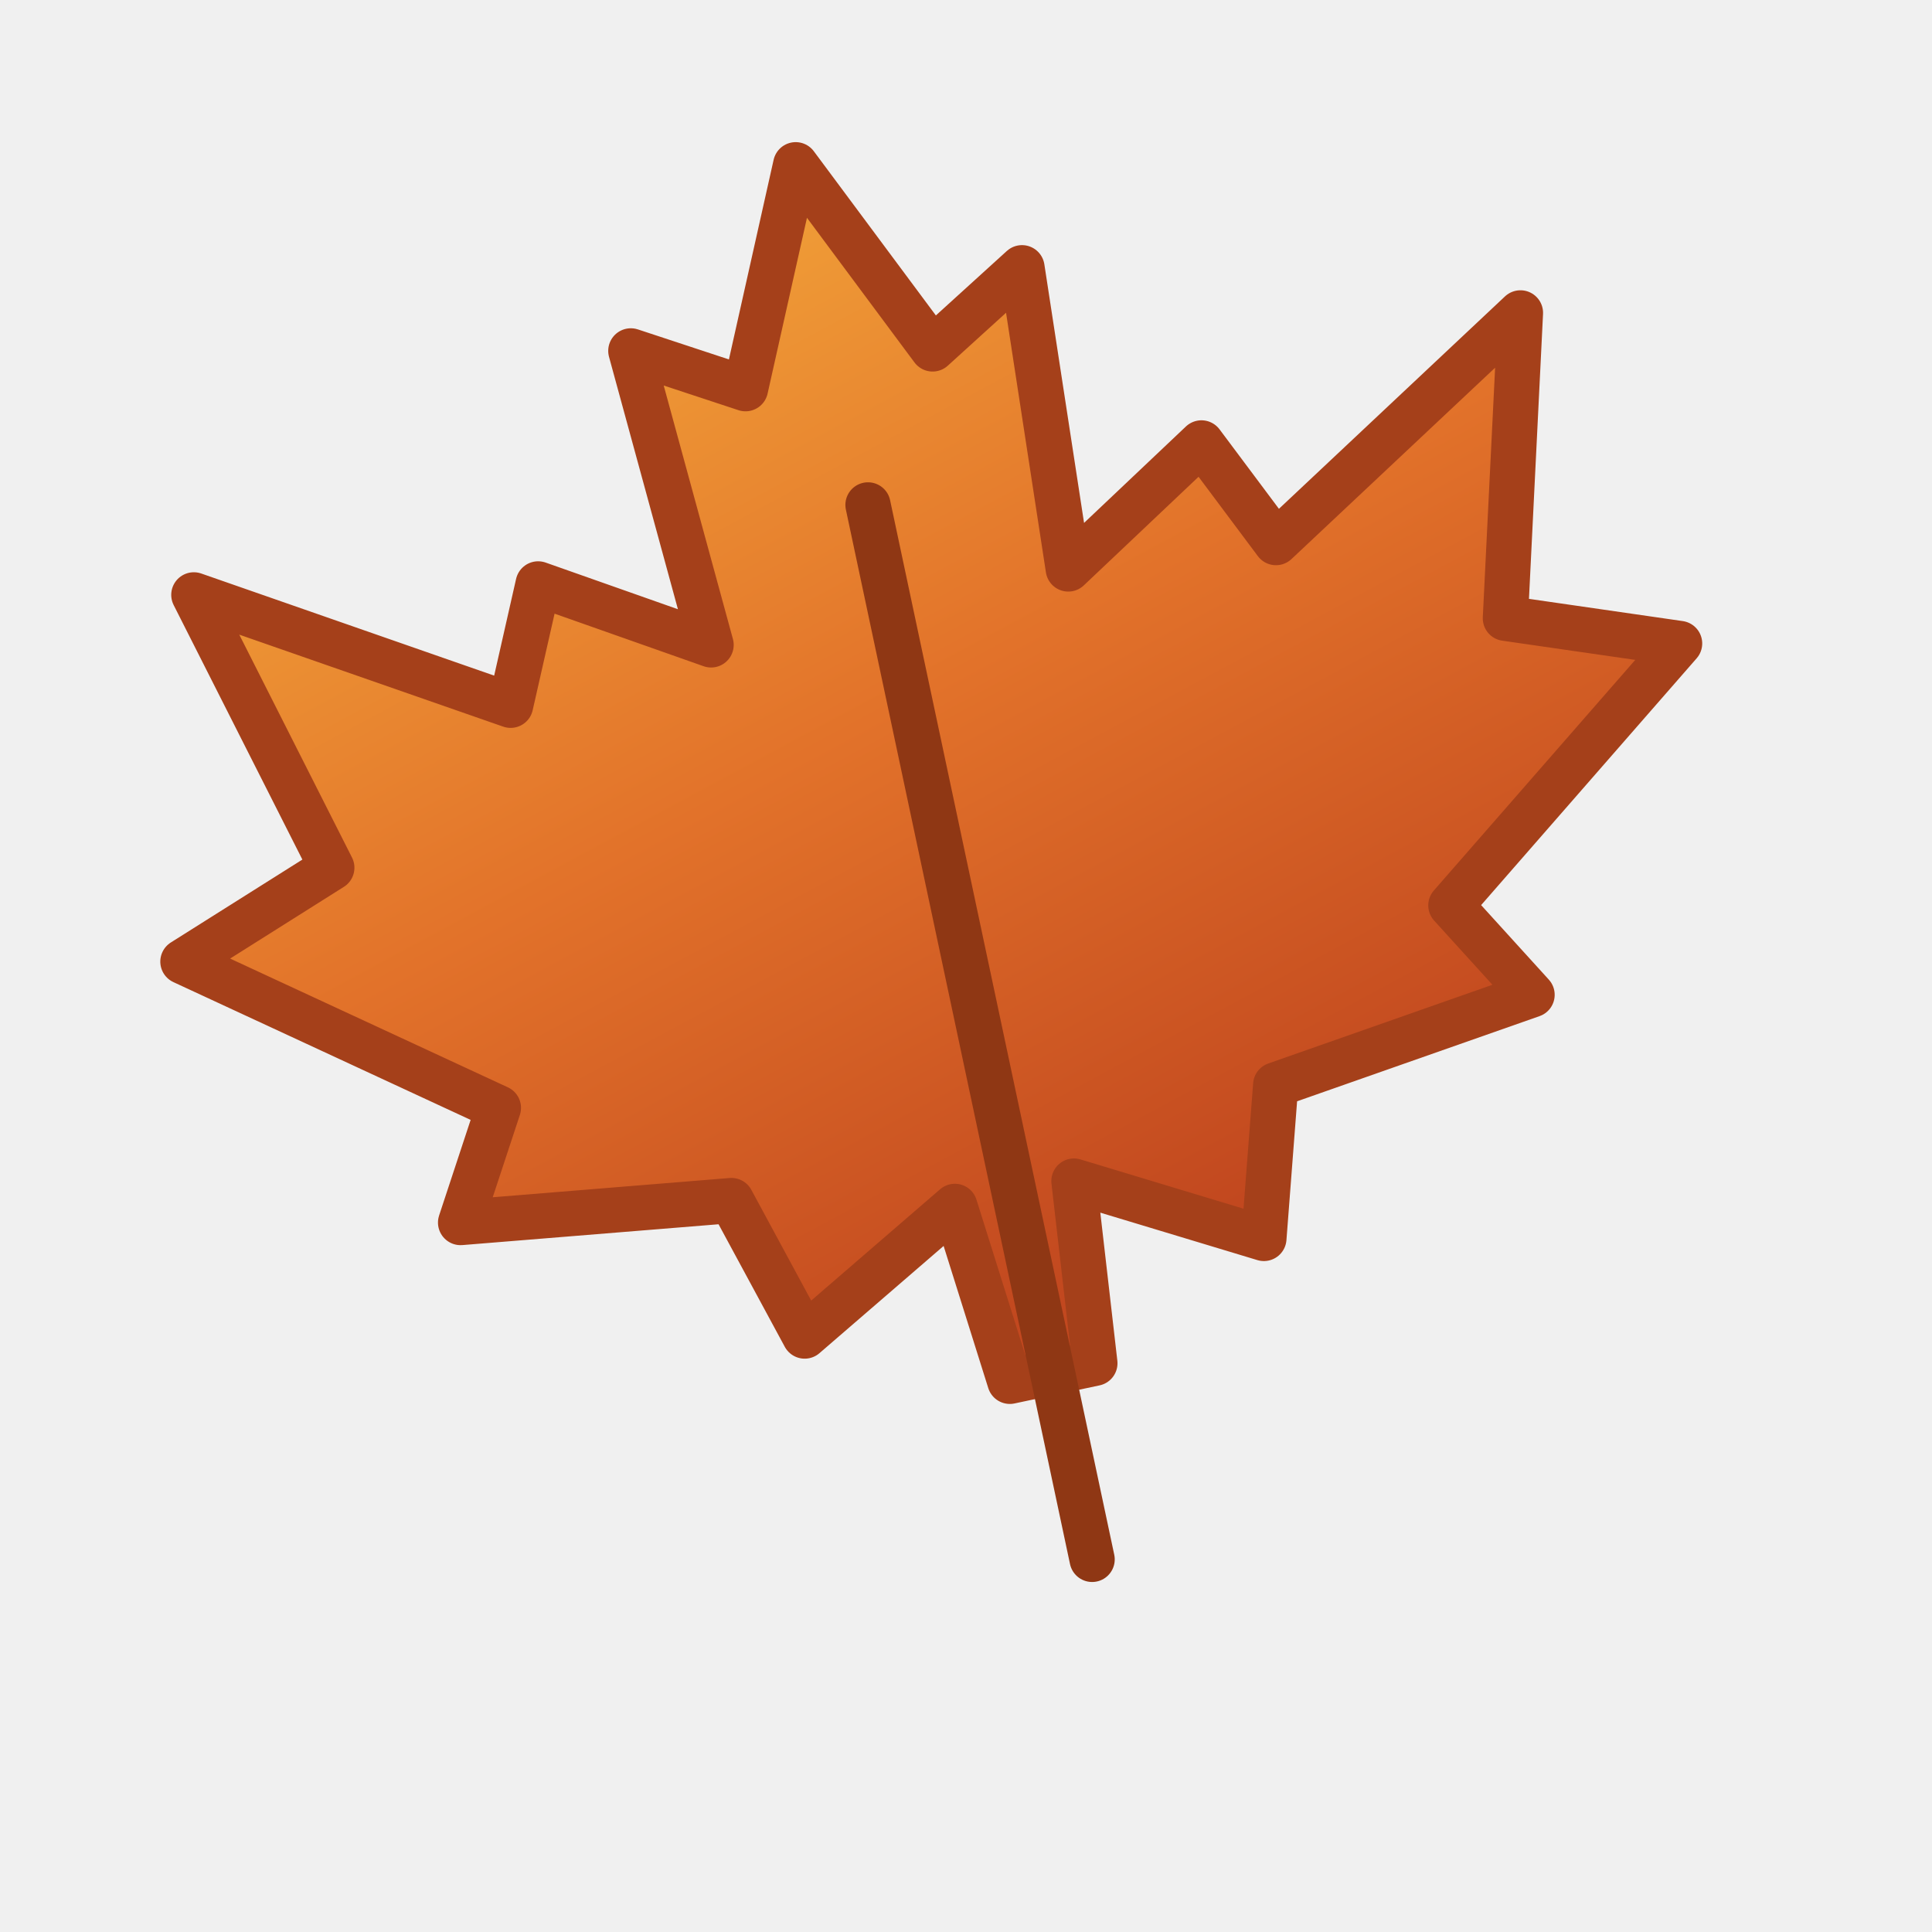
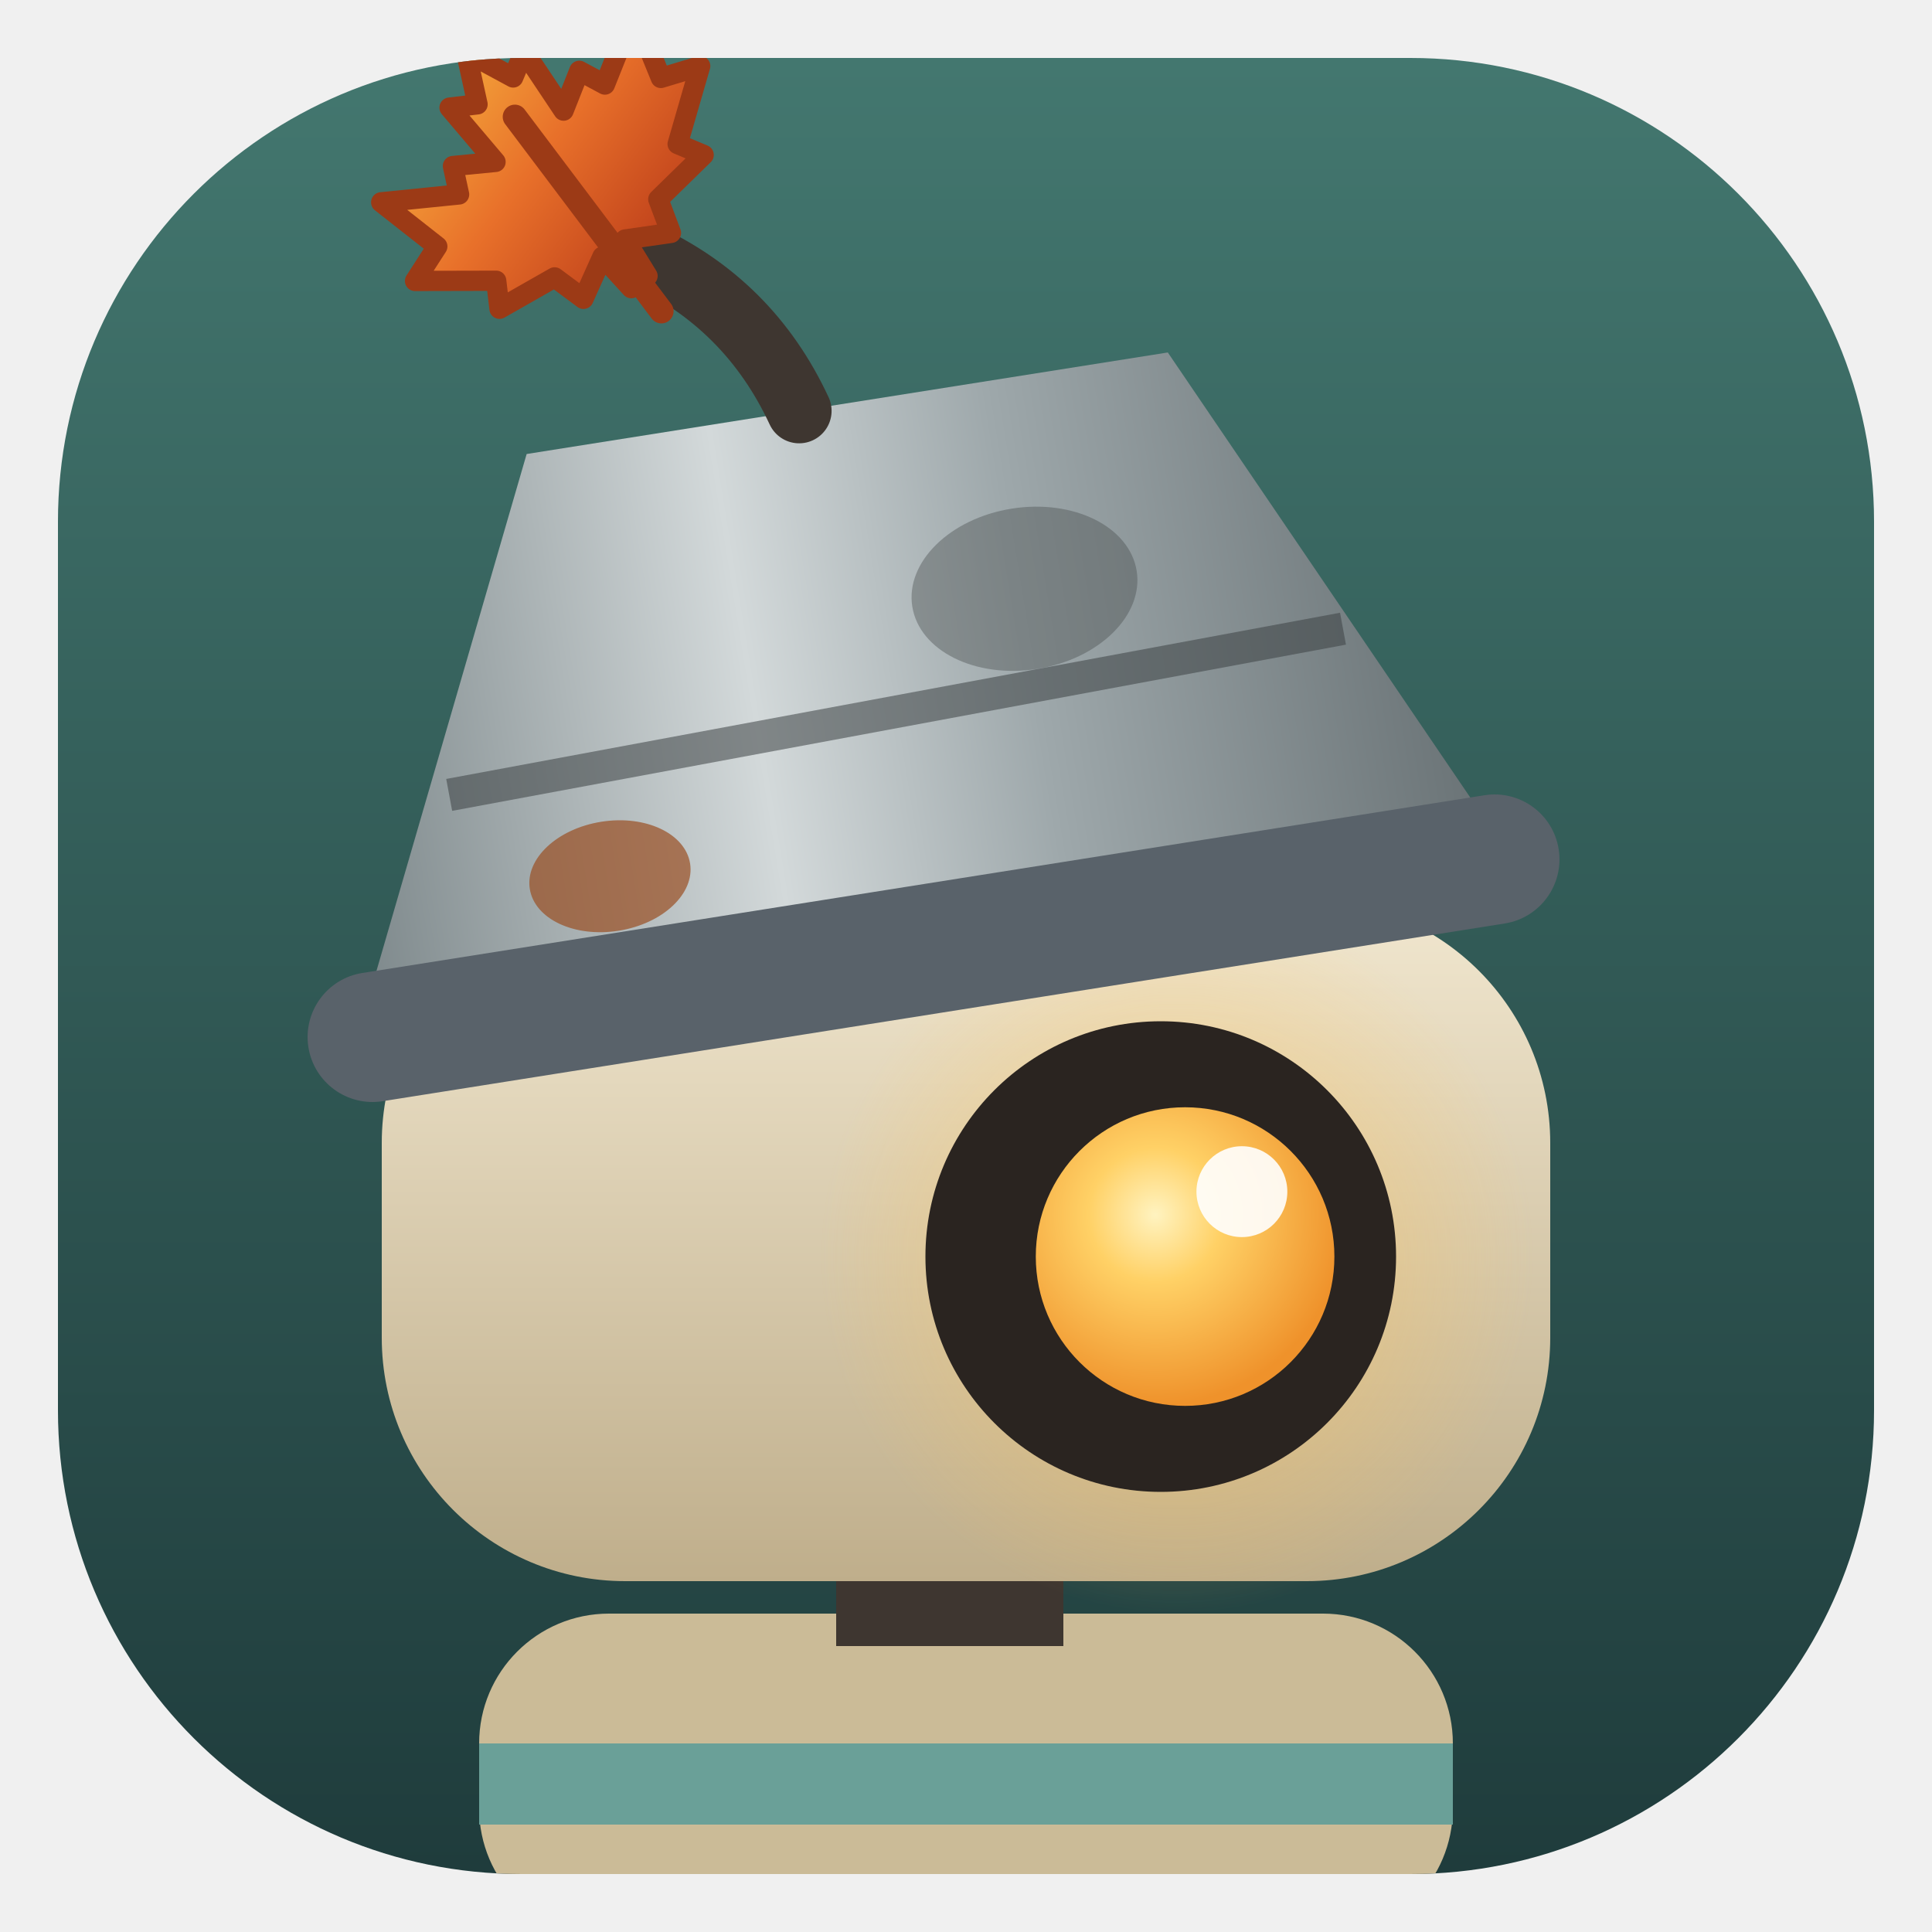
<svg xmlns="http://www.w3.org/2000/svg" viewBox="0 0 100 100">
  <defs>
-     <linearGradient id="lf" x1="0" y1="0" x2=".35" y2="1">
-       <stop offset="0" stop-color="#f6b13d" />
-       <stop offset=".55" stop-color="#e2722a" />
-       <stop offset="1" stop-color="#c2481f" />
+     <linearGradient id="v1t" x1="0" y1="0" x2="0" y2="1">
+       <stop offset="0" stop-color="#43776f" />
+       <stop offset="1" stop-color="#1f3c3c" />
    </linearGradient>
-     <radialGradient id="bg" cx=".42" cy=".36" r=".8">
-       <stop offset="0" stop-color="#8a9a4a" />
-       <stop offset="1" stop-color="#55632b" />
+     <linearGradient id="v1h" x1="0" y1="0" x2="0" y2="1">
+       <stop offset="0" stop-color="#f1e7cf" />
+       <stop offset="1" stop-color="#bfae8b" />
+     </linearGradient>
+     <linearGradient id="v1b" x1="0" y1="0" x2="1" y2="0">
+       <stop offset="0" stop-color="#7b8689" />
+       <stop offset=".38" stop-color="#d3d9da" />
+       <stop offset=".62" stop-color="#9ea8ab" />
+       <stop offset="1" stop-color="#687174" />
+     </linearGradient>
+     <radialGradient id="v1i" cx=".4" cy=".36" r=".64">
+       <stop offset="0" stop-color="#fff3c0" />
+       <stop offset=".35" stop-color="#ffd166" />
+       <stop offset="1" stop-color="#ef922b" />
    </radialGradient>
+     <radialGradient id="v1g" cx=".5" cy=".5" r=".5">
+       <stop offset="0" stop-color="#ffc457" stop-opacity=".6" />
+       <stop offset="1" stop-color="#ffc457" stop-opacity="0" />
+     </radialGradient>
+     <linearGradient id="v1l" x1="0" y1="0" x2=".35" y2="1">
+       <stop offset="0" stop-color="#f8b840" />
+       <stop offset=".55" stop-color="#e8702a" />
+       <stop offset="1" stop-color="#c2441c" />
+     </linearGradient>
+     <clipPath id="v1c">
+       <rect x="3" y="3" width="94" height="94" rx="24" />
+     </clipPath>
  </defs>
-   <g transform="rotate(-12 50 50)">
-     <g transform="translate(5 4) scale(0.9)">
-       <path d="M50,4 L55.5,16 L61.5,12.5 L60.5,30 L69.5,24.5 L72.5,31 L89,21 L84.5,38 L94,41.5 L78,53.5 L81.5,59.5 L66,61.5 L63.5,70 L53.5,64.5 L52.5,75 L47.5,75 L46.5,64.5 L36.5,70 L34,61.5 L18.5,59.5 L22,53.5 L6,41.5 L15.5,38 L11,21 L27.5,31 L30.5,24.5 L39.5,30 L38.5,12.5 L44.5,16 Z" fill="url(#lf)" stroke="#a5401a" stroke-width="2.6" stroke-linejoin="round" />
-       <path d="M50,86 L50,24" stroke="#8f3714" stroke-width="2.6" stroke-linecap="round" fill="none" />
+   <rect x="3" y="3" width="94" height="94" rx="24" fill="url(#v1t)" />
+   <g clip-path="url(#v1c)">
+     <g transform="translate(50 60) scale(.84) translate(-50 -60)">
+       <rect x="20" y="88" width="60" height="20" rx="8" fill="#cbbb97" />
+       <rect x="20" y="96" width="60" height="5" fill="#6aa098" />
+       <rect x="42" y="80" width="14" height="10" fill="#3e3630" />
+       <rect x="14" y="44" width="72" height="42" rx="15" fill="url(#v1h)" />
+       <circle cx="63" cy="66" r="22" fill="url(#v1g)" />
+       <circle cx="62" cy="66" r="14.5" fill="#2a2420" />
+       <circle cx="63.5" cy="66" r="9.2" fill="url(#v1i)" />
+       <circle cx="67" cy="62" r="2.8" fill="#fff" opacity=".9" />
+       <g transform="translate(48 47) rotate(-9)">
+         <path d="M-36,0 L36,0 L20,-34 L-20,-34Z" fill="url(#v1b)" />
+         <rect x="-39" y="-4" width="78" height="8" rx="4" fill="#59626a" />
+         <path d="M-28,-14 L28,-15.5" stroke="#3c4244" stroke-opacity=".55" stroke-width="2" />
+         <ellipse cx="9" cy="-21" rx="7" ry="5" fill="#464a4c" opacity=".4" />
+         <ellipse cx="-19" cy="-7.5" rx="5" ry="3.4" fill="#9a4e22" opacity=".7" />
+         <path d="M-3,-34 Q-5,-41 -11,-45" stroke="#3e3630" stroke-width="4" fill="none" stroke-linecap="round" />
+         <g transform="translate(-15 -50) rotate(-28) scale(.25) translate(-50 -45)">
+           <path d="M50,4 L55.5,16 L61.5,12.5 L60.5,30 L69.5,24.5 L72.5,31 L89,21 L84.5,38 L94,41.5 L78,53.5 L81.5,59.5 L66,61.5 L63.5,70 L53.5,64.5 L52.5,75 L47.5,75 L46.5,64.5 L36.5,70 L34,61.5 L18.5,59.5 L22,53.5 L6,41.5 L15.5,38 L11,21 L27.5,31 L30.5,24.5 L39.5,30 L38.5,12.5 L44.5,16 Z" fill="url(#v1l)" stroke="#9c3a16" stroke-width="5" stroke-linejoin="round" />
+           <path d="M50,84 L50,24" stroke="#9c3a16" stroke-width="6" stroke-linecap="round" />
+         </g>
+       </g>
    </g>
  </g>
</svg>
